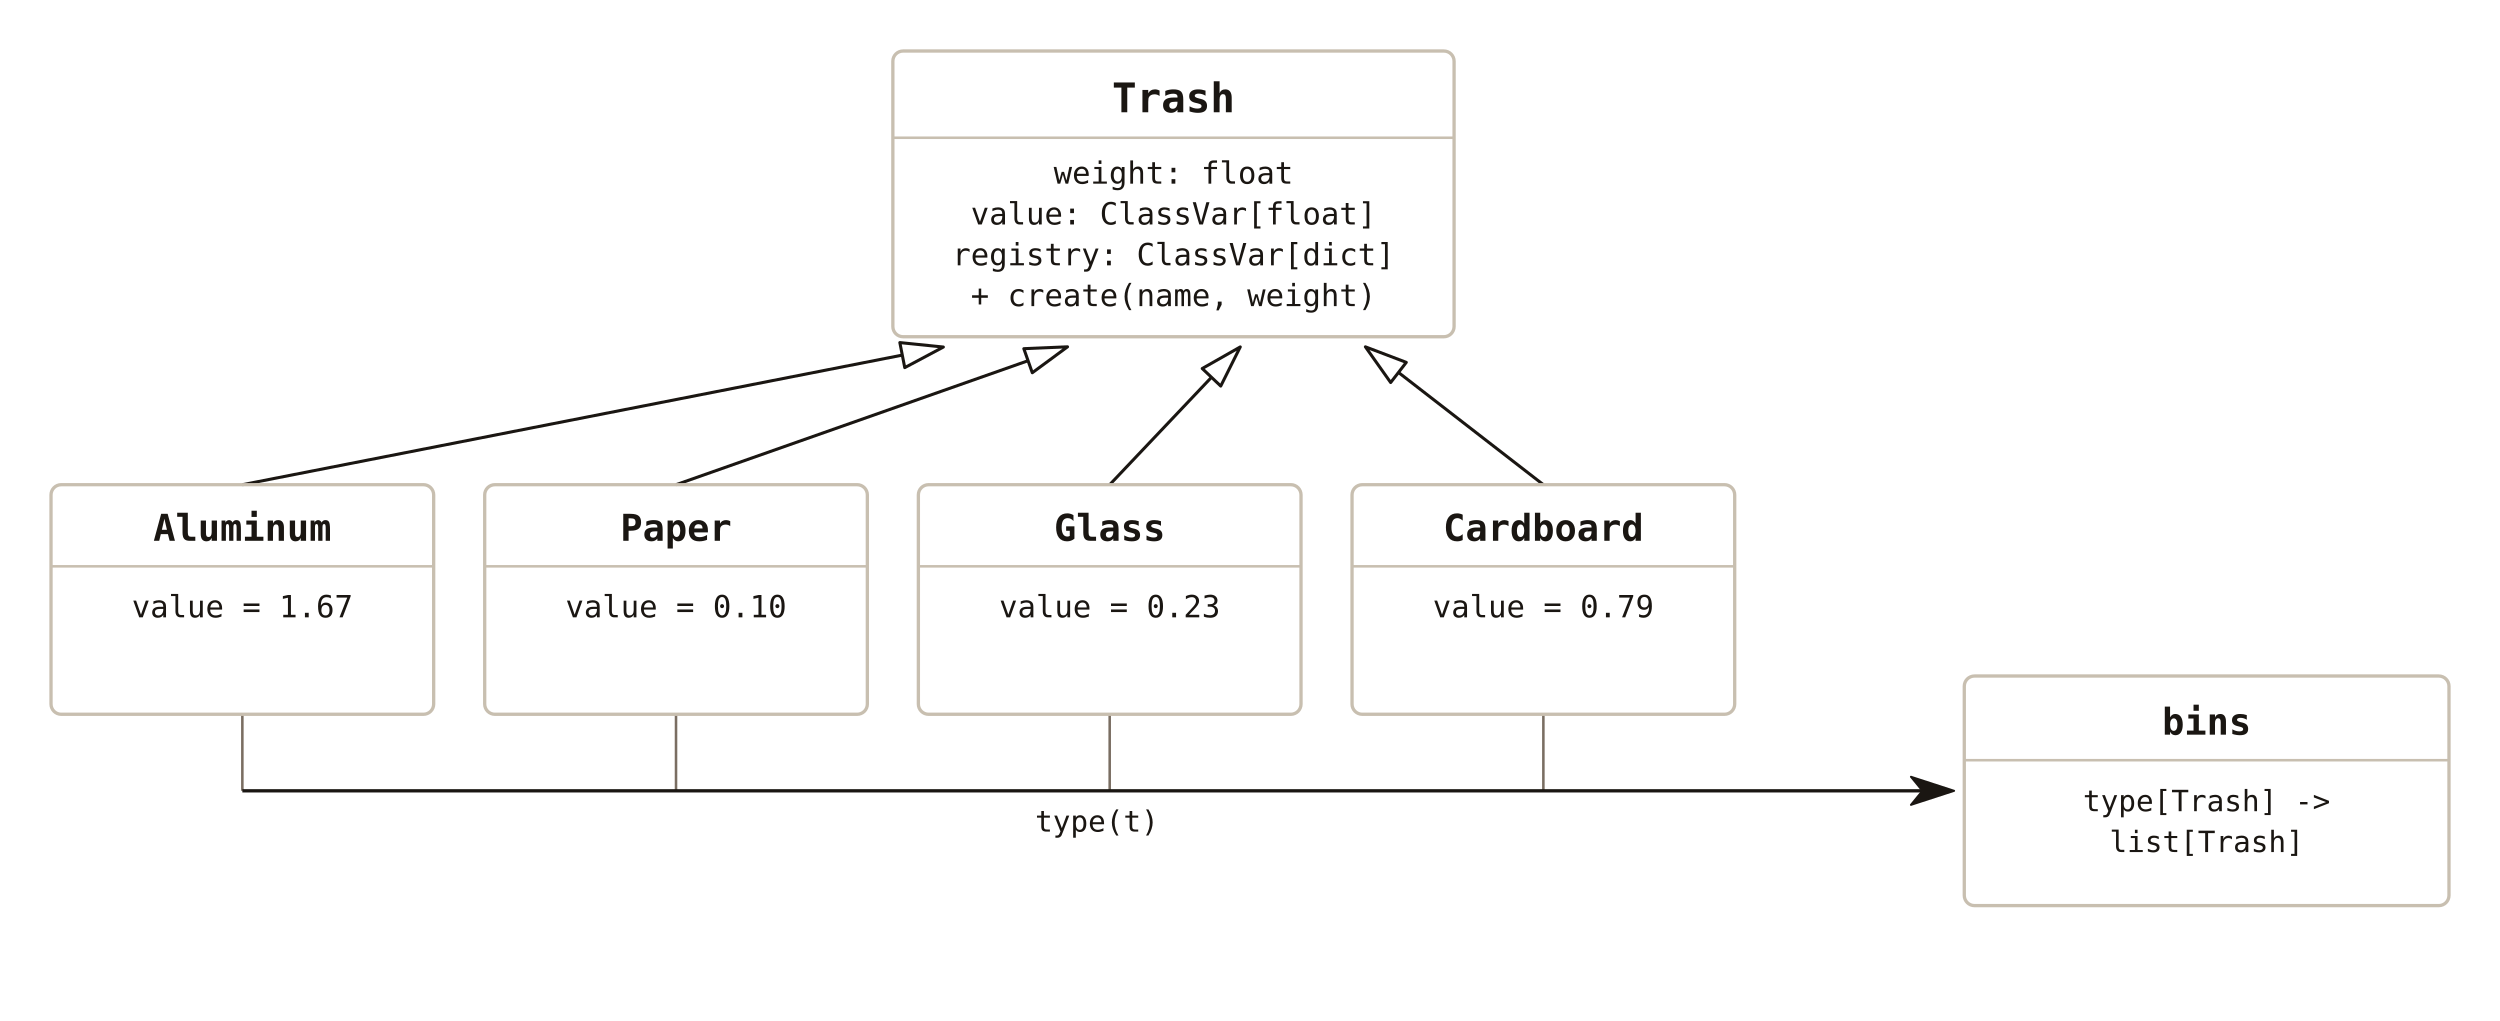
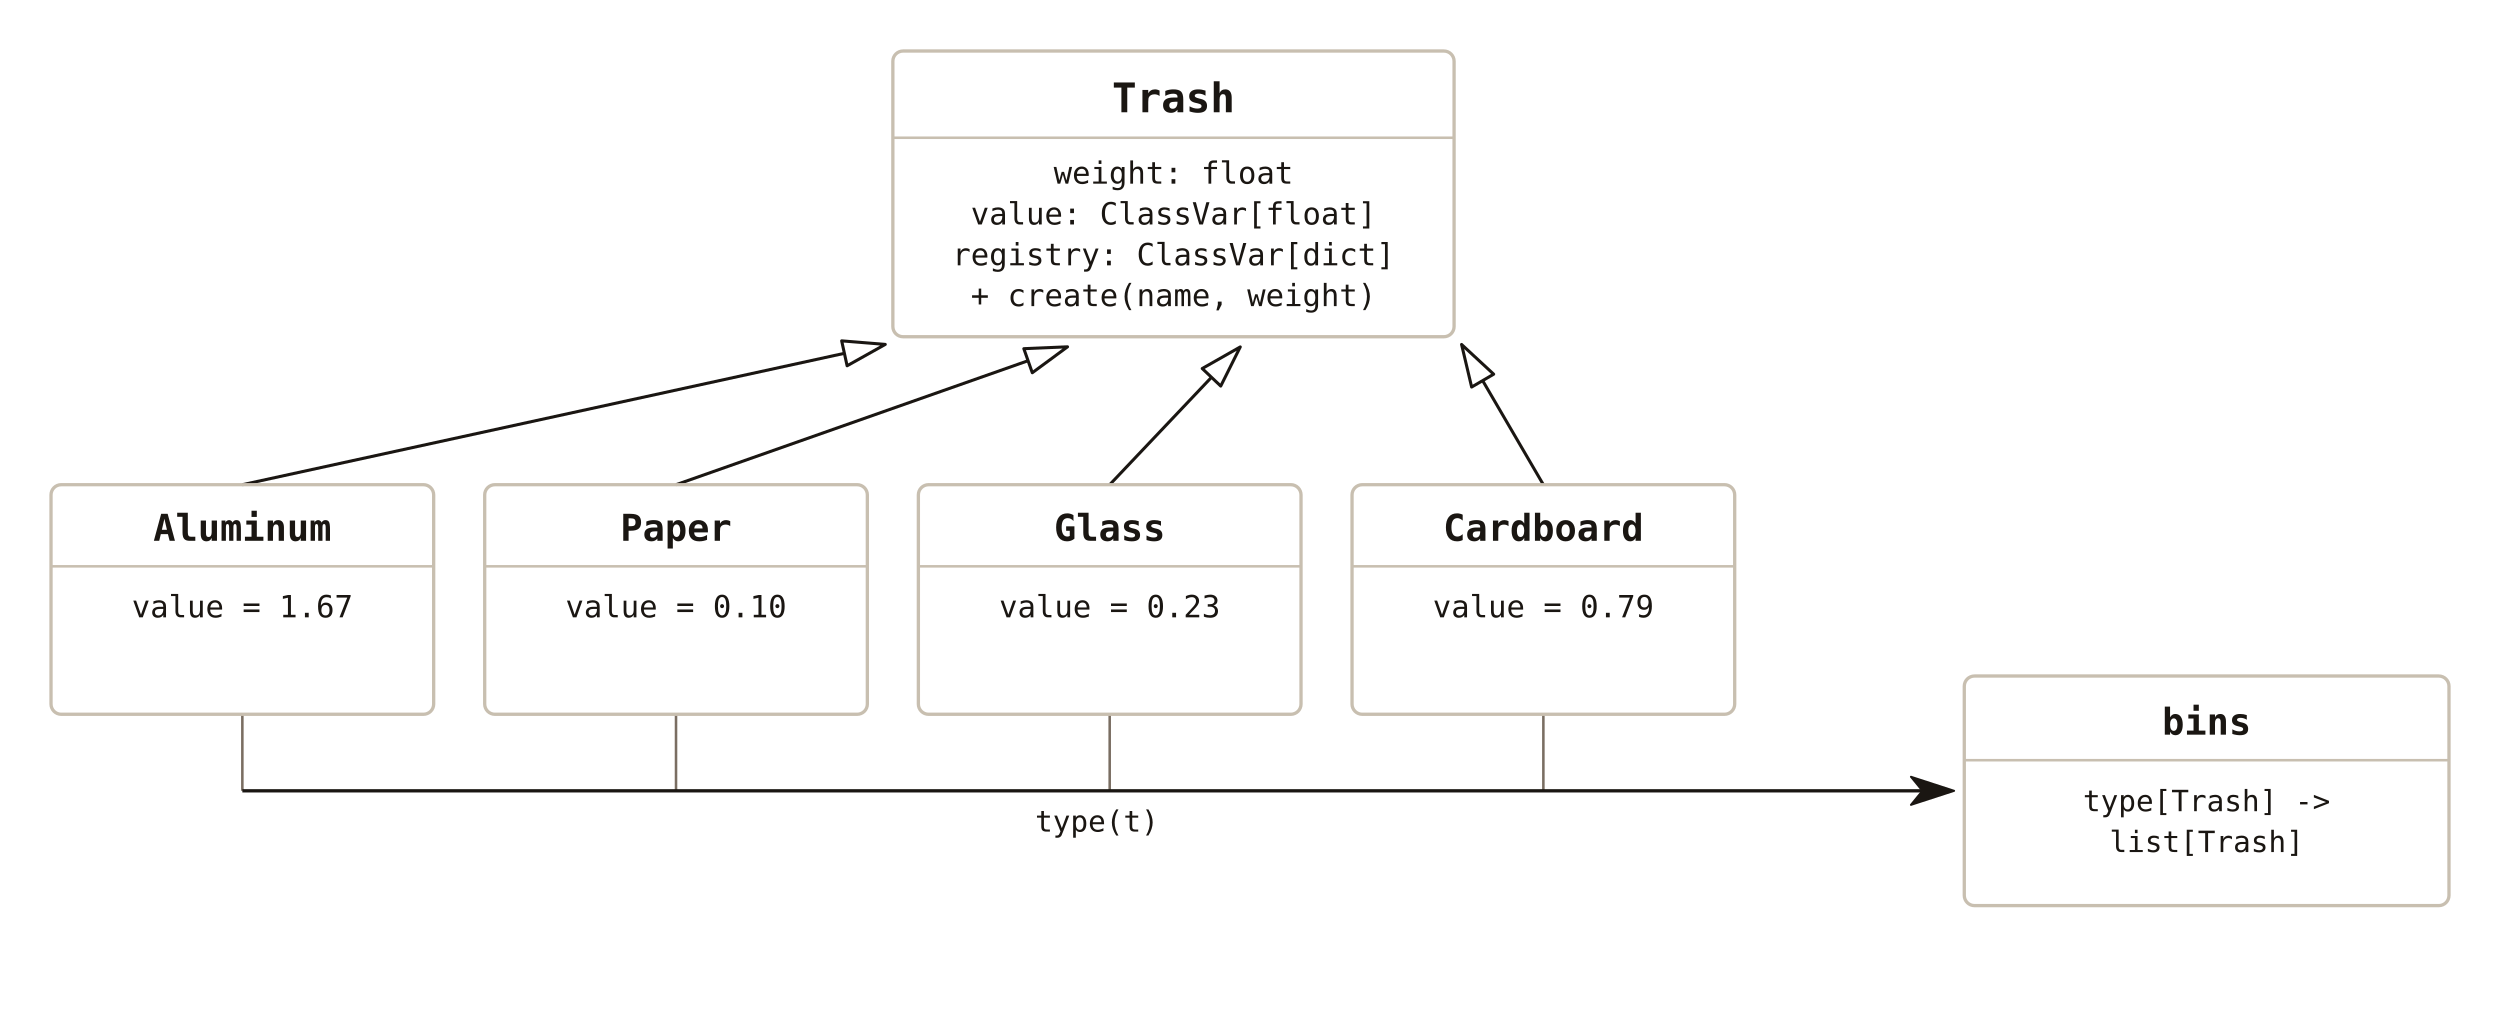
<svg xmlns="http://www.w3.org/2000/svg" viewBox="0 0 980 400" font-family="'JetBrains Mono', Consolas, monospace">
  <defs>
    <marker id="ts-tri" viewBox="0 0 18 12" refX="1" refY="6" markerWidth="18" markerHeight="12" orient="auto" markerUnits="userSpaceOnUse">
      <path d="M1,1 L17.4,6 L1,11 Z" fill="none" stroke="#1a1612" stroke-width="1.2" stroke-linejoin="round" />
    </marker>
    <marker id="ts-arrow" viewBox="0 0 18 12" refX="5" refY="6" markerWidth="18" markerHeight="12" orient="auto" markerUnits="userSpaceOnUse">
      <path d="M0.5,0.5 L17.4,6 L0.5,11.5 L5,6 Z" fill="#1a1612" stroke="#1a1612" stroke-width="0.8" stroke-linejoin="round" />
    </marker>
  </defs>
-   <line x1="95" y1="190" x2="353.7" y2="139.2" stroke="#1a1612" stroke-width="1.2" marker-end="url(#ts-tri)" />
+   <line x1="95" y1="190" x2="331" y2="138.5" stroke="#1a1612" stroke-width="1.2" marker-end="url(#ts-tri)" />
  <line x1="265" y1="190" x2="403" y2="141.4" stroke="#1a1612" stroke-width="1.2" marker-end="url(#ts-tri)" />
  <line x1="435" y1="190" x2="474.9" y2="147.9" stroke="#1a1612" stroke-width="1.2" marker-end="url(#ts-tri)" />
-   <line x1="605" y1="190" x2="548.2" y2="146" stroke="#1a1612" stroke-width="1.2" marker-end="url(#ts-tri)" />
+   <line x1="605" y1="190" x2="581.2" y2="149.2" stroke="#1a1612" stroke-width="1.2" marker-end="url(#ts-tri)" />
  <line x1="95" y1="280" x2="95" y2="310" stroke="#7a6e62" stroke-width="1" />
  <line x1="265" y1="280" x2="265" y2="310" stroke="#7a6e62" stroke-width="1" />
  <line x1="435" y1="280" x2="435" y2="310" stroke="#7a6e62" stroke-width="1" />
  <line x1="605" y1="280" x2="605" y2="310" stroke="#7a6e62" stroke-width="1" />
  <line x1="95" y1="310" x2="753.6" y2="310" stroke="#1a1612" stroke-width="1.3" marker-end="url(#ts-arrow)" />
  <text x="430" y="326" font-size="11.5" fill="#1a1612" text-anchor="middle">type(t)</text>
  <rect x="350" y="20" width="220" height="112" fill="none" stroke="#c8bfb0" stroke-width="1.3" rx="4" />
  <text x="460" y="44" font-size="16" font-weight="bold" fill="#1a1612" text-anchor="middle">Trash</text>
  <line x1="350" y1="54" x2="570" y2="54" stroke="#c8bfb0" stroke-width="1" />
  <text x="460" y="72" font-size="12" fill="#1a1612" text-anchor="middle">weight: float</text>
  <text x="460" y="88" font-size="12" fill="#1a1612" text-anchor="middle">value: ClassVar[float]</text>
  <text x="460" y="104" font-size="12" fill="#1a1612" text-anchor="middle">registry: ClassVar[dict]</text>
  <text x="460" y="120" font-size="12" fill="#1a1612" text-anchor="middle">+ create(name, weight)</text>
  <rect x="20" y="190" width="150" height="90" fill="none" stroke="#c8bfb0" stroke-width="1.3" rx="4" />
  <text x="95" y="212" font-size="14.5" font-weight="bold" fill="#1a1612" text-anchor="middle">Aluminum</text>
  <line x1="20" y1="222" x2="170" y2="222" stroke="#c8bfb0" stroke-width="1" />
  <text x="95" y="242" font-size="12" fill="#1a1612" text-anchor="middle">value = 1.67</text>
  <rect x="190" y="190" width="150" height="90" fill="none" stroke="#c8bfb0" stroke-width="1.3" rx="4" />
  <text x="265" y="212" font-size="14.5" font-weight="bold" fill="#1a1612" text-anchor="middle">Paper</text>
  <line x1="190" y1="222" x2="340" y2="222" stroke="#c8bfb0" stroke-width="1" />
  <text x="265" y="242" font-size="12" fill="#1a1612" text-anchor="middle">value = 0.10</text>
  <rect x="360" y="190" width="150" height="90" fill="none" stroke="#c8bfb0" stroke-width="1.3" rx="4" />
  <text x="435" y="212" font-size="14.5" font-weight="bold" fill="#1a1612" text-anchor="middle">Glass</text>
  <line x1="360" y1="222" x2="510" y2="222" stroke="#c8bfb0" stroke-width="1" />
  <text x="435" y="242" font-size="12" fill="#1a1612" text-anchor="middle">value = 0.23</text>
  <rect x="530" y="190" width="150" height="90" fill="none" stroke="#c8bfb0" stroke-width="1.3" rx="4" />
  <text x="605" y="212" font-size="14.5" font-weight="bold" fill="#1a1612" text-anchor="middle">Cardboard</text>
  <line x1="530" y1="222" x2="680" y2="222" stroke="#c8bfb0" stroke-width="1" />
  <text x="605" y="242" font-size="12" fill="#1a1612" text-anchor="middle">value = 0.79</text>
  <rect x="770" y="265" width="190" height="90" fill="none" stroke="#c8bfb0" stroke-width="1.3" rx="4" />
  <text x="865" y="288" font-size="14.5" font-weight="bold" fill="#1a1612" text-anchor="middle">bins</text>
  <line x1="770" y1="298" x2="960" y2="298" stroke="#c8bfb0" stroke-width="1" />
  <text x="865" y="318" font-size="11.5" fill="#1a1612" text-anchor="middle">type[Trash] -&gt;</text>
  <text x="865" y="334" font-size="11.5" fill="#1a1612" text-anchor="middle">list[Trash]</text>
</svg>
